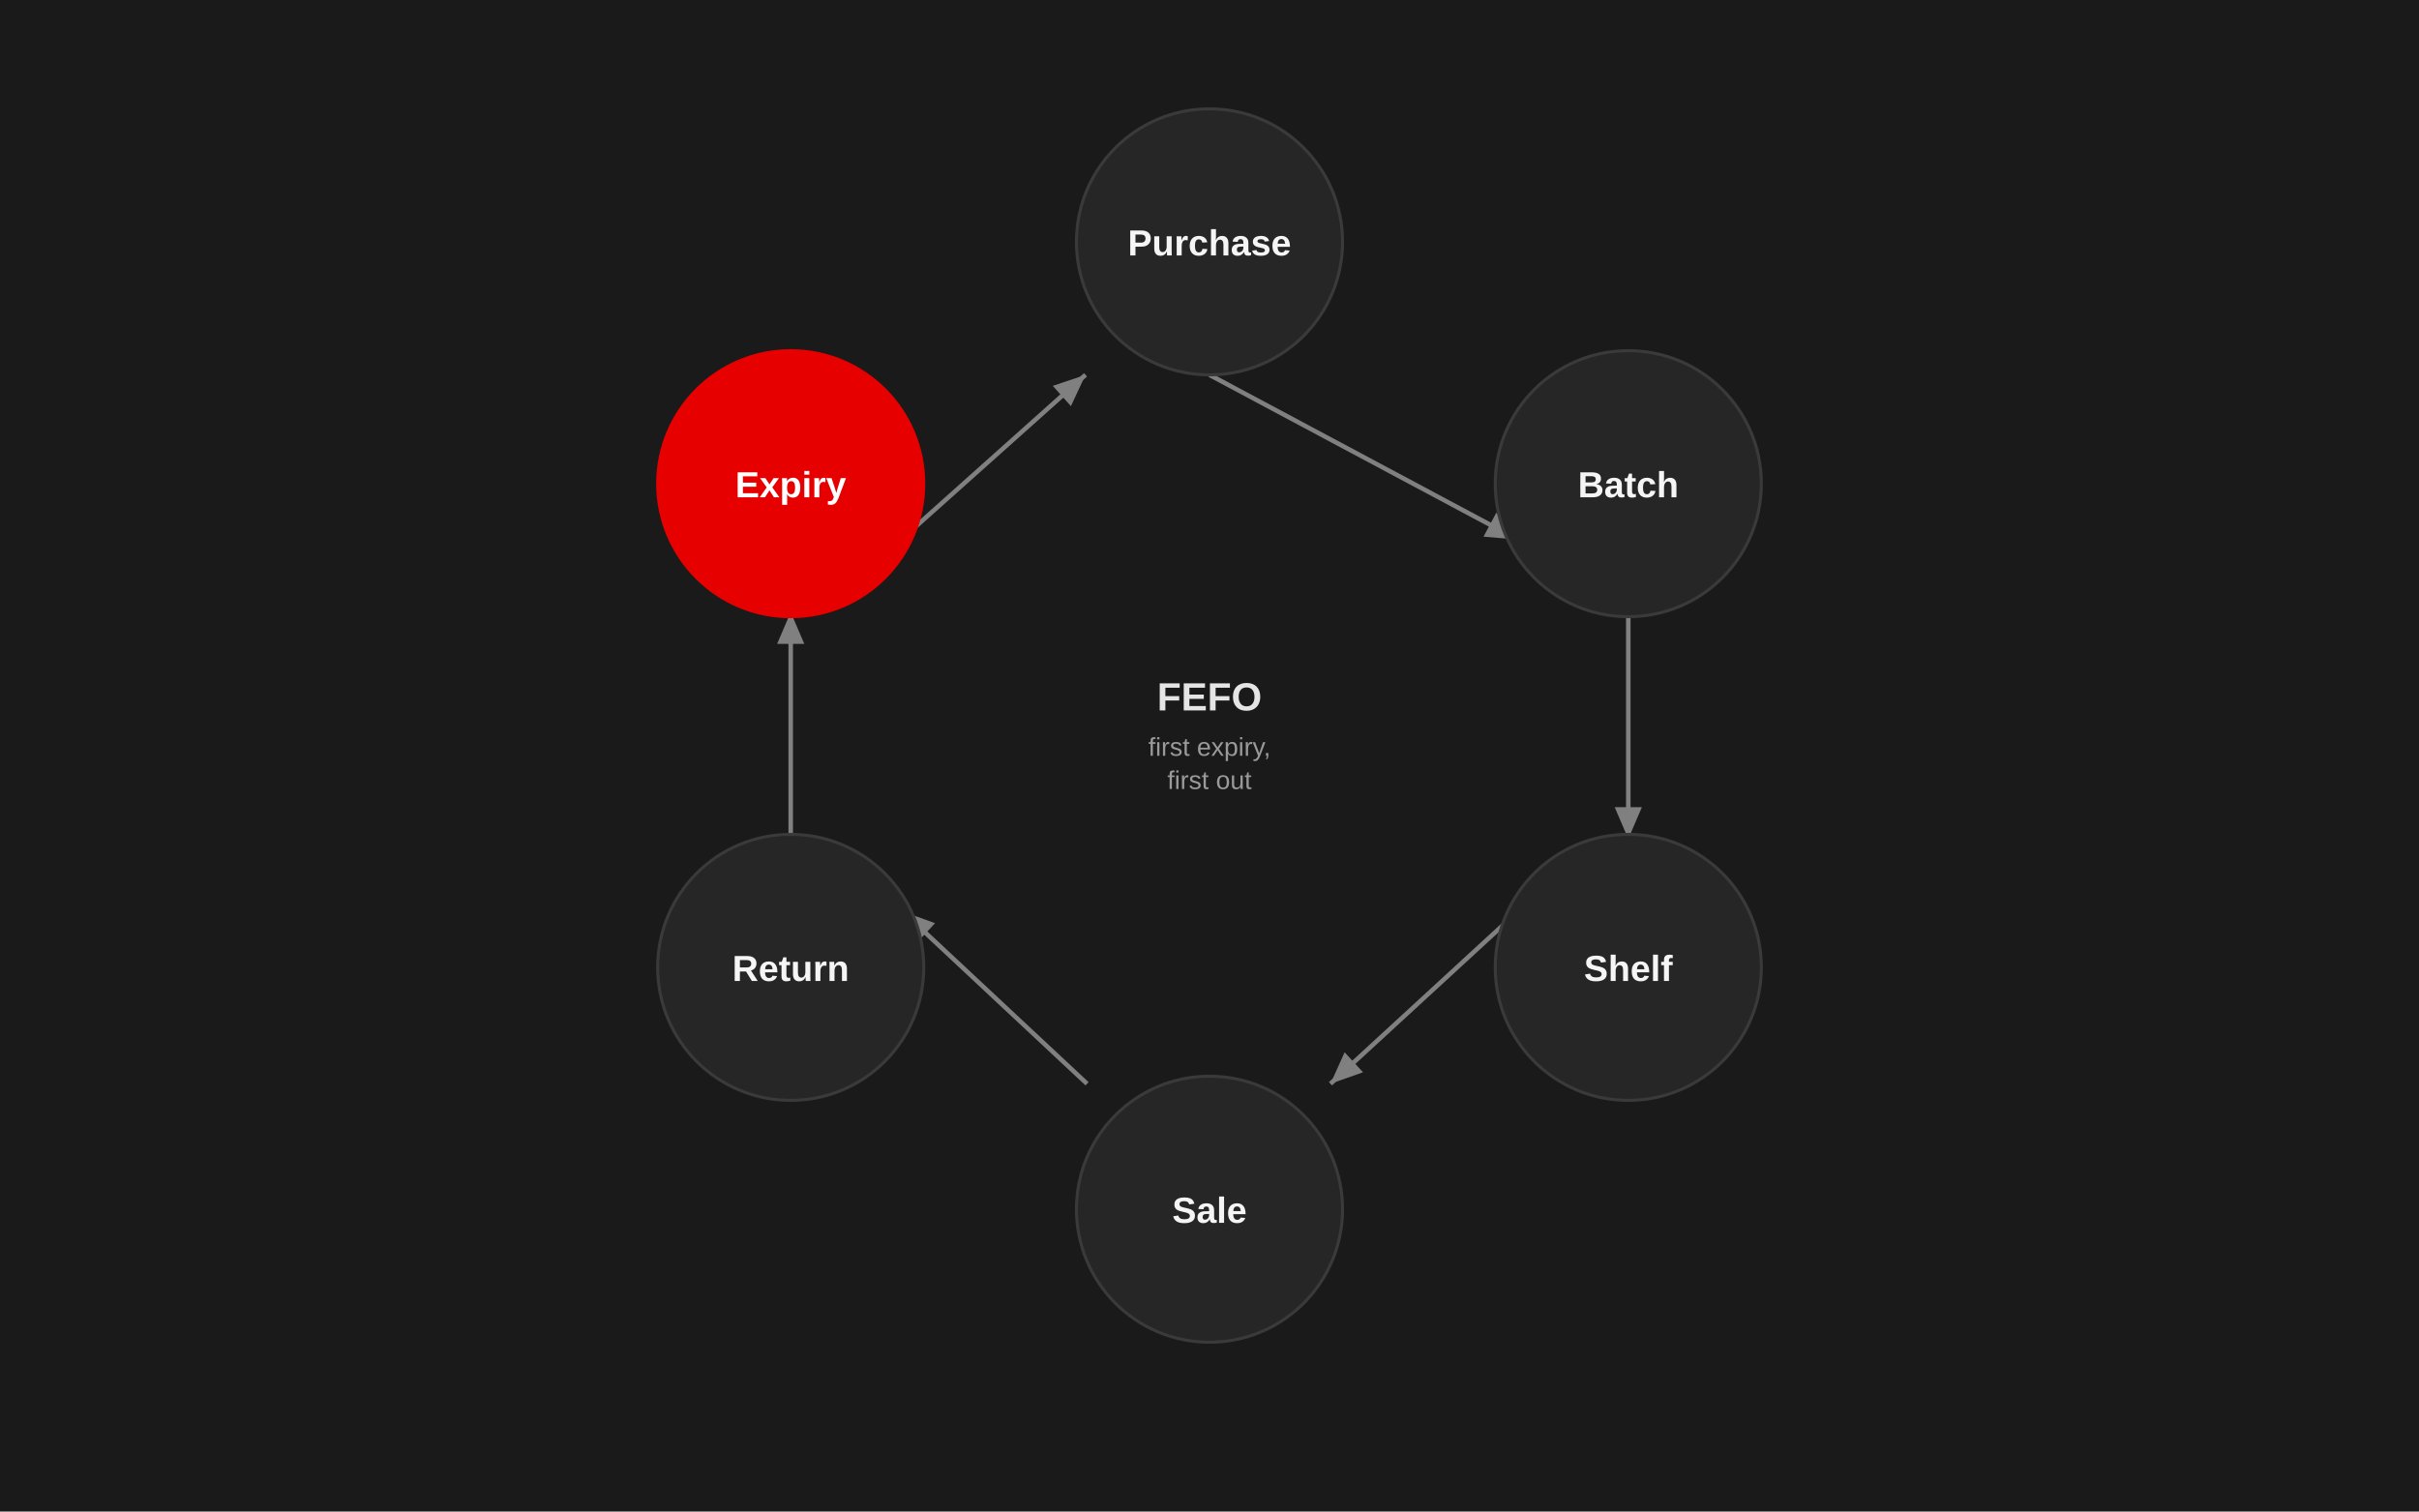
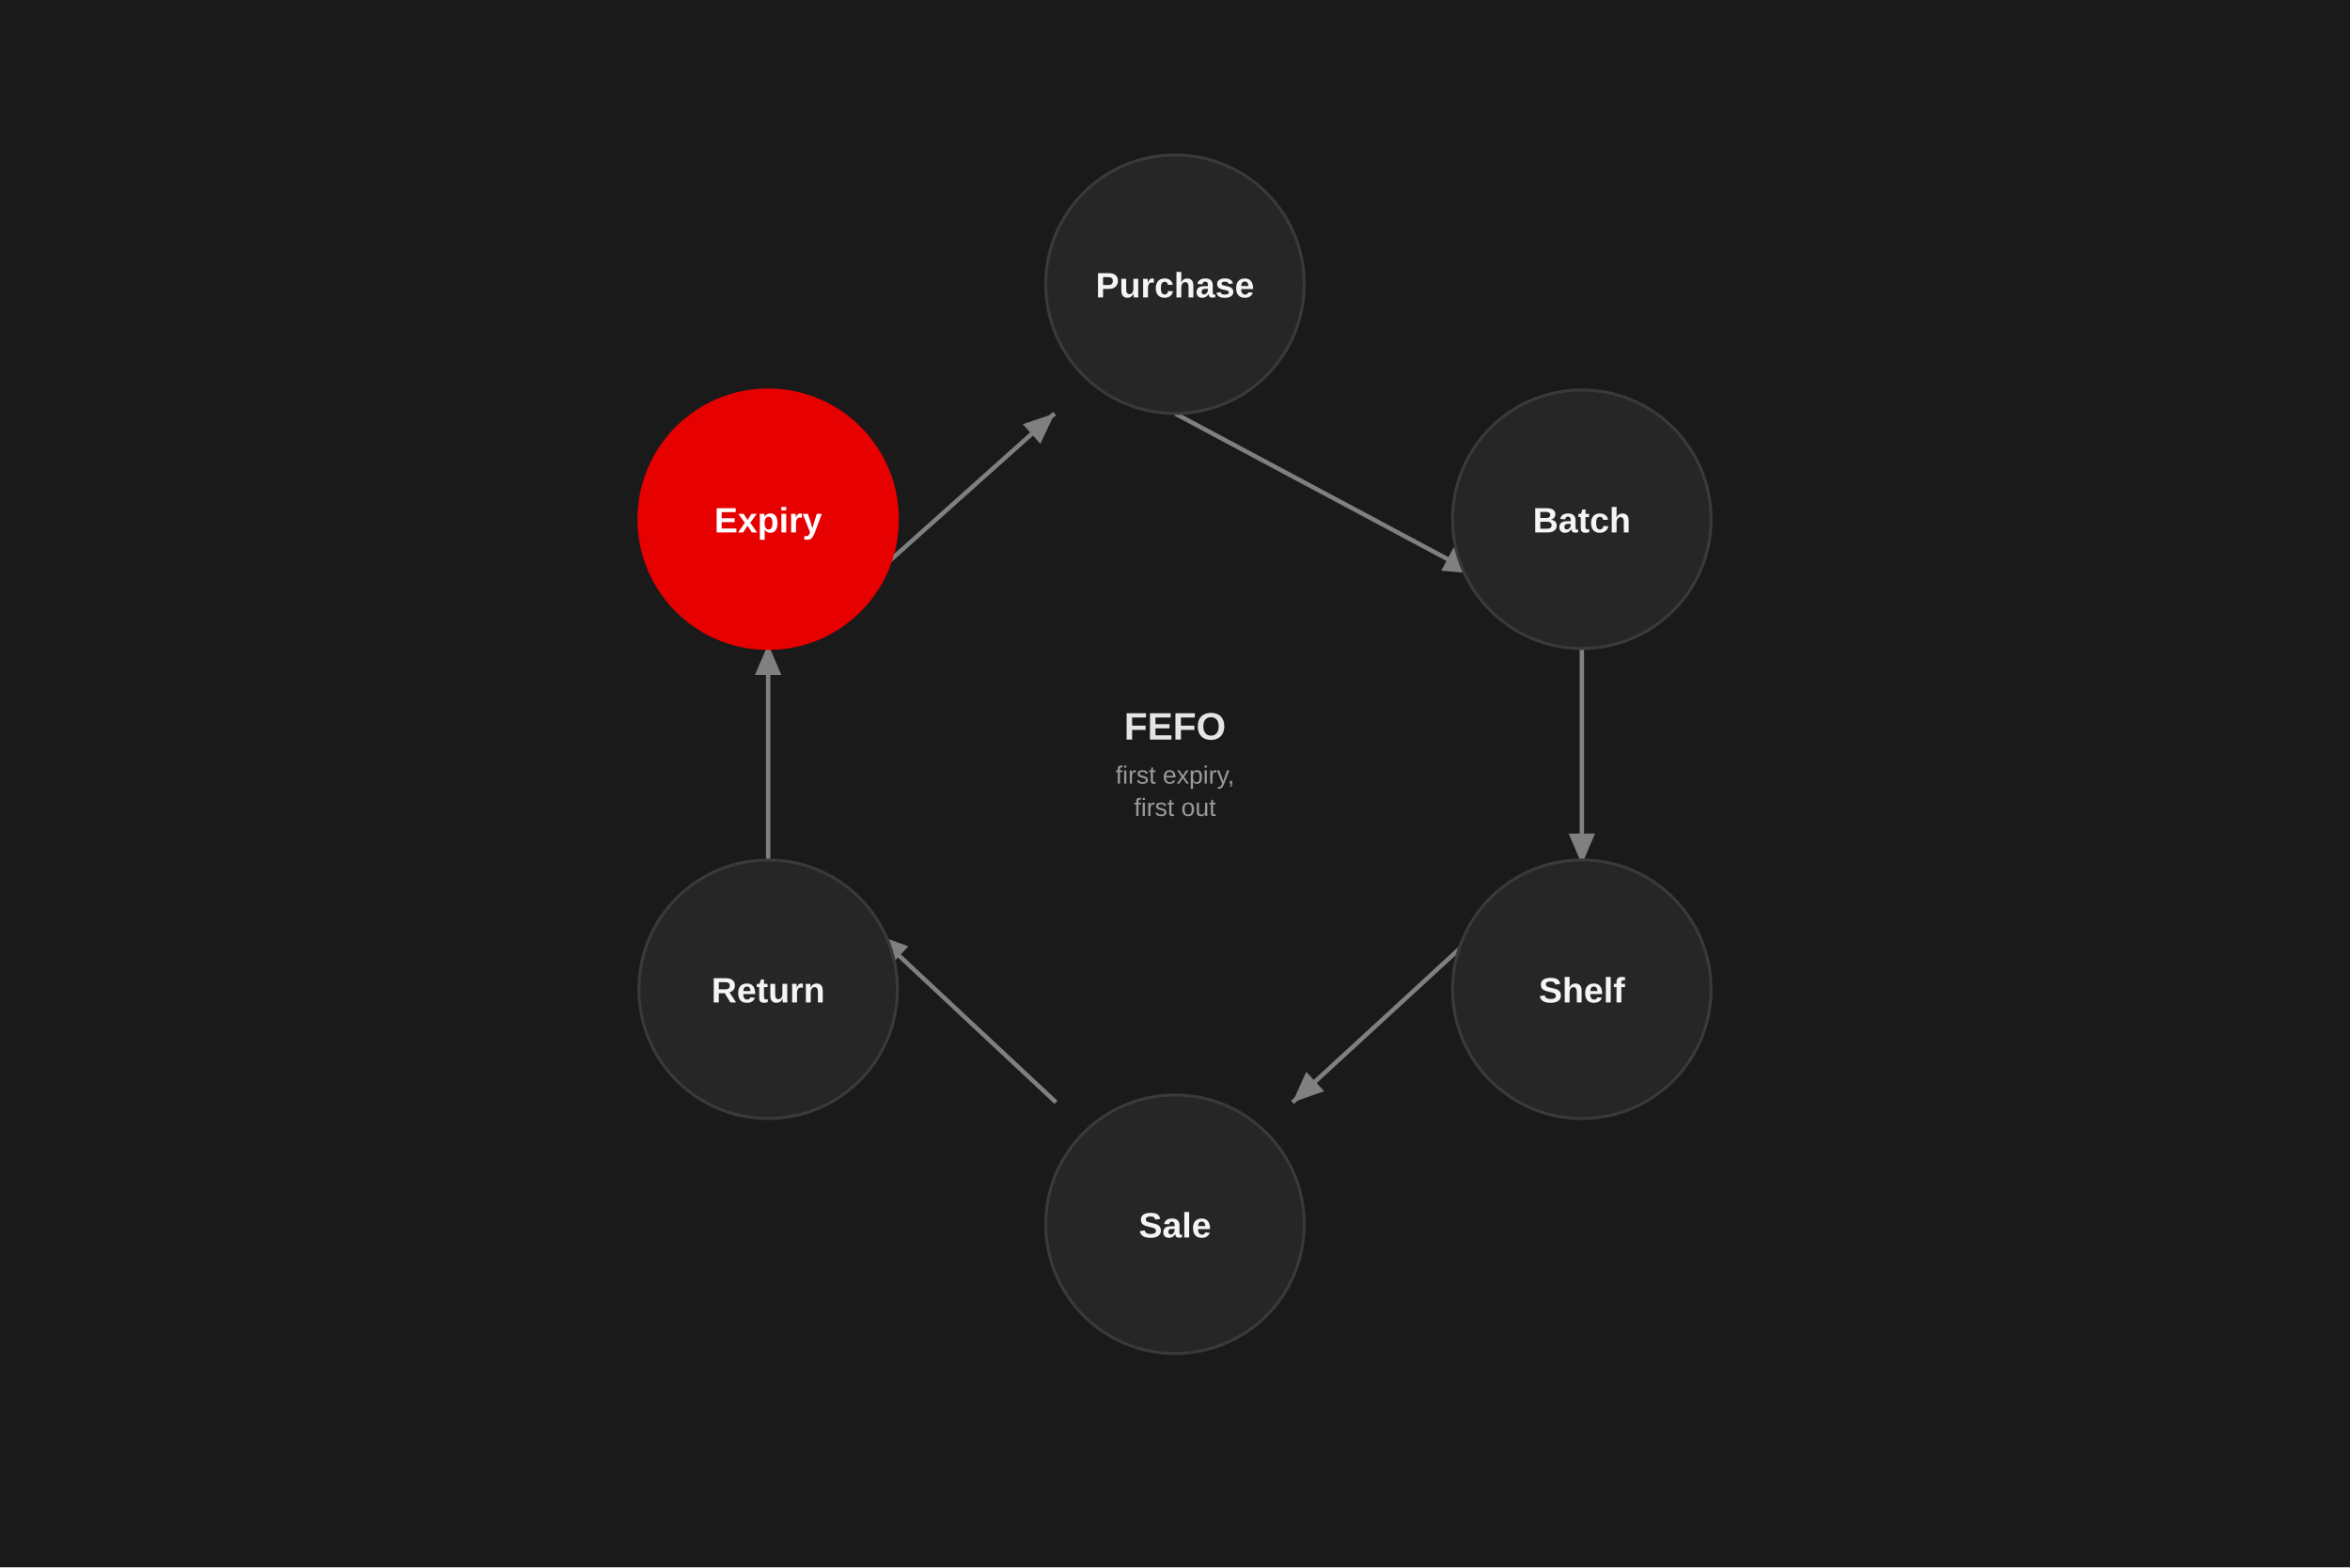
- <svg xmlns="http://www.w3.org/2000/svg" viewBox="0 0 1600 1000" role="img" aria-labelledby="title desc">
-   <rect width="1600" height="1000" fill="#1a1a1a" />
-   <defs>
-     <marker id="pharm-arrow" markerWidth="10" markerHeight="10" refX="7" refY="3" orient="auto" markerUnits="strokeWidth">
-       <path d="M0,0 L7,3 L0,6 Z" fill="#808080" />
-     </marker>
-   </defs>
-   <g stroke="#808080" stroke-width="3" fill="none">
-     <line x1="800" y1="248" x2="1004" y2="357" marker-end="url(#pharm-arrow)" />
-     <line x1="1077" y1="405" x2="1077" y2="555" marker-end="url(#pharm-arrow)" />
-     <line x1="1004" y1="603" x2="880" y2="717" marker-end="url(#pharm-arrow)" />
-     <line x1="719" y1="717" x2="597" y2="603" marker-end="url(#pharm-arrow)" />
-     <line x1="523" y1="555" x2="523" y2="405" marker-end="url(#pharm-arrow)" />
-     <line x1="596" y1="357" x2="718" y2="248" marker-end="url(#pharm-arrow)" />
-   </g>
-   <g font-family="Arial, Helvetica, sans-serif" font-weight="700" font-size="24" text-anchor="middle">
-     <circle cx="800" cy="160" r="88" fill="#262626" stroke="#3a3a3a" stroke-width="2" />
-     <text x="800" y="169" fill="#f5f5f5">Purchase</text>
-     <circle cx="1077" cy="320" r="88" fill="#262626" stroke="#3a3a3a" stroke-width="2" />
-     <text x="1077" y="329" fill="#f5f5f5">Batch</text>
-     <circle cx="1077" cy="640" r="88" fill="#262626" stroke="#3a3a3a" stroke-width="2" />
-     <text x="1077" y="649" fill="#f5f5f5">Shelf</text>
-     <circle cx="800" cy="800" r="88" fill="#262626" stroke="#3a3a3a" stroke-width="2" />
-     <text x="800" y="809" fill="#f5f5f5">Sale</text>
-     <circle cx="523" cy="640" r="88" fill="#262626" stroke="#3a3a3a" stroke-width="2" />
-     <text x="523" y="649" fill="#f5f5f5">Return</text>
-     <circle cx="523" cy="320" r="88" fill="#e60000" stroke="#e60000" stroke-width="2" />
-     <text x="523" y="329" fill="#ffffff">Expiry</text>
-   </g>
-   <g text-anchor="middle" font-family="Arial, Helvetica, sans-serif">
-     <text x="800" y="470" font-size="26" font-weight="700" fill="#e5e5e5">FEFO</text>
-     <text x="800" y="500" font-size="17" fill="#9a9a9a">first expiry,</text>
-     <text x="800" y="522" font-size="17" fill="#9a9a9a">first out</text>
+ <svg xmlns="http://www.w3.org/2000/svg" viewBox="0 0 1600 1067" role="img" aria-labelledby="title desc">
+   <rect width="1600" height="1067" fill="#1a1a1a" />
+   <g transform="translate(0,33.5)">
+     <defs>
+       <marker id="pharm-arrow" markerWidth="10" markerHeight="10" refX="7" refY="3" orient="auto" markerUnits="strokeWidth">
+         <path d="M0,0 L7,3 L0,6 Z" fill="#808080" />
+       </marker>
+     </defs>
+     <g stroke="#808080" stroke-width="3" fill="none">
+       <line x1="800" y1="248" x2="1004" y2="357" marker-end="url(#pharm-arrow)" />
+       <line x1="1077" y1="405" x2="1077" y2="555" marker-end="url(#pharm-arrow)" />
+       <line x1="1004" y1="603" x2="880" y2="717" marker-end="url(#pharm-arrow)" />
+       <line x1="719" y1="717" x2="597" y2="603" marker-end="url(#pharm-arrow)" />
+       <line x1="523" y1="555" x2="523" y2="405" marker-end="url(#pharm-arrow)" />
+       <line x1="596" y1="357" x2="718" y2="248" marker-end="url(#pharm-arrow)" />
+     </g>
+     <g font-family="Arial, Helvetica, sans-serif" font-weight="700" font-size="24" text-anchor="middle">
+       <circle cx="800" cy="160" r="88" fill="#262626" stroke="#3a3a3a" stroke-width="2" />
+       <text x="800" y="169" fill="#f5f5f5">Purchase</text>
+       <circle cx="1077" cy="320" r="88" fill="#262626" stroke="#3a3a3a" stroke-width="2" />
+       <text x="1077" y="329" fill="#f5f5f5">Batch</text>
+       <circle cx="1077" cy="640" r="88" fill="#262626" stroke="#3a3a3a" stroke-width="2" />
+       <text x="1077" y="649" fill="#f5f5f5">Shelf</text>
+       <circle cx="800" cy="800" r="88" fill="#262626" stroke="#3a3a3a" stroke-width="2" />
+       <text x="800" y="809" fill="#f5f5f5">Sale</text>
+       <circle cx="523" cy="640" r="88" fill="#262626" stroke="#3a3a3a" stroke-width="2" />
+       <text x="523" y="649" fill="#f5f5f5">Return</text>
+       <circle cx="523" cy="320" r="88" fill="#e60000" stroke="#e60000" stroke-width="2" />
+       <text x="523" y="329" fill="#ffffff">Expiry</text>
+     </g>
+     <g text-anchor="middle" font-family="Arial, Helvetica, sans-serif">
+       <text x="800" y="470" font-size="26" font-weight="700" fill="#e5e5e5">FEFO</text>
+       <text x="800" y="500" font-size="17" fill="#9a9a9a">first expiry,</text>
+       <text x="800" y="522" font-size="17" fill="#9a9a9a">first out</text>
+     </g>
  </g>
</svg>
